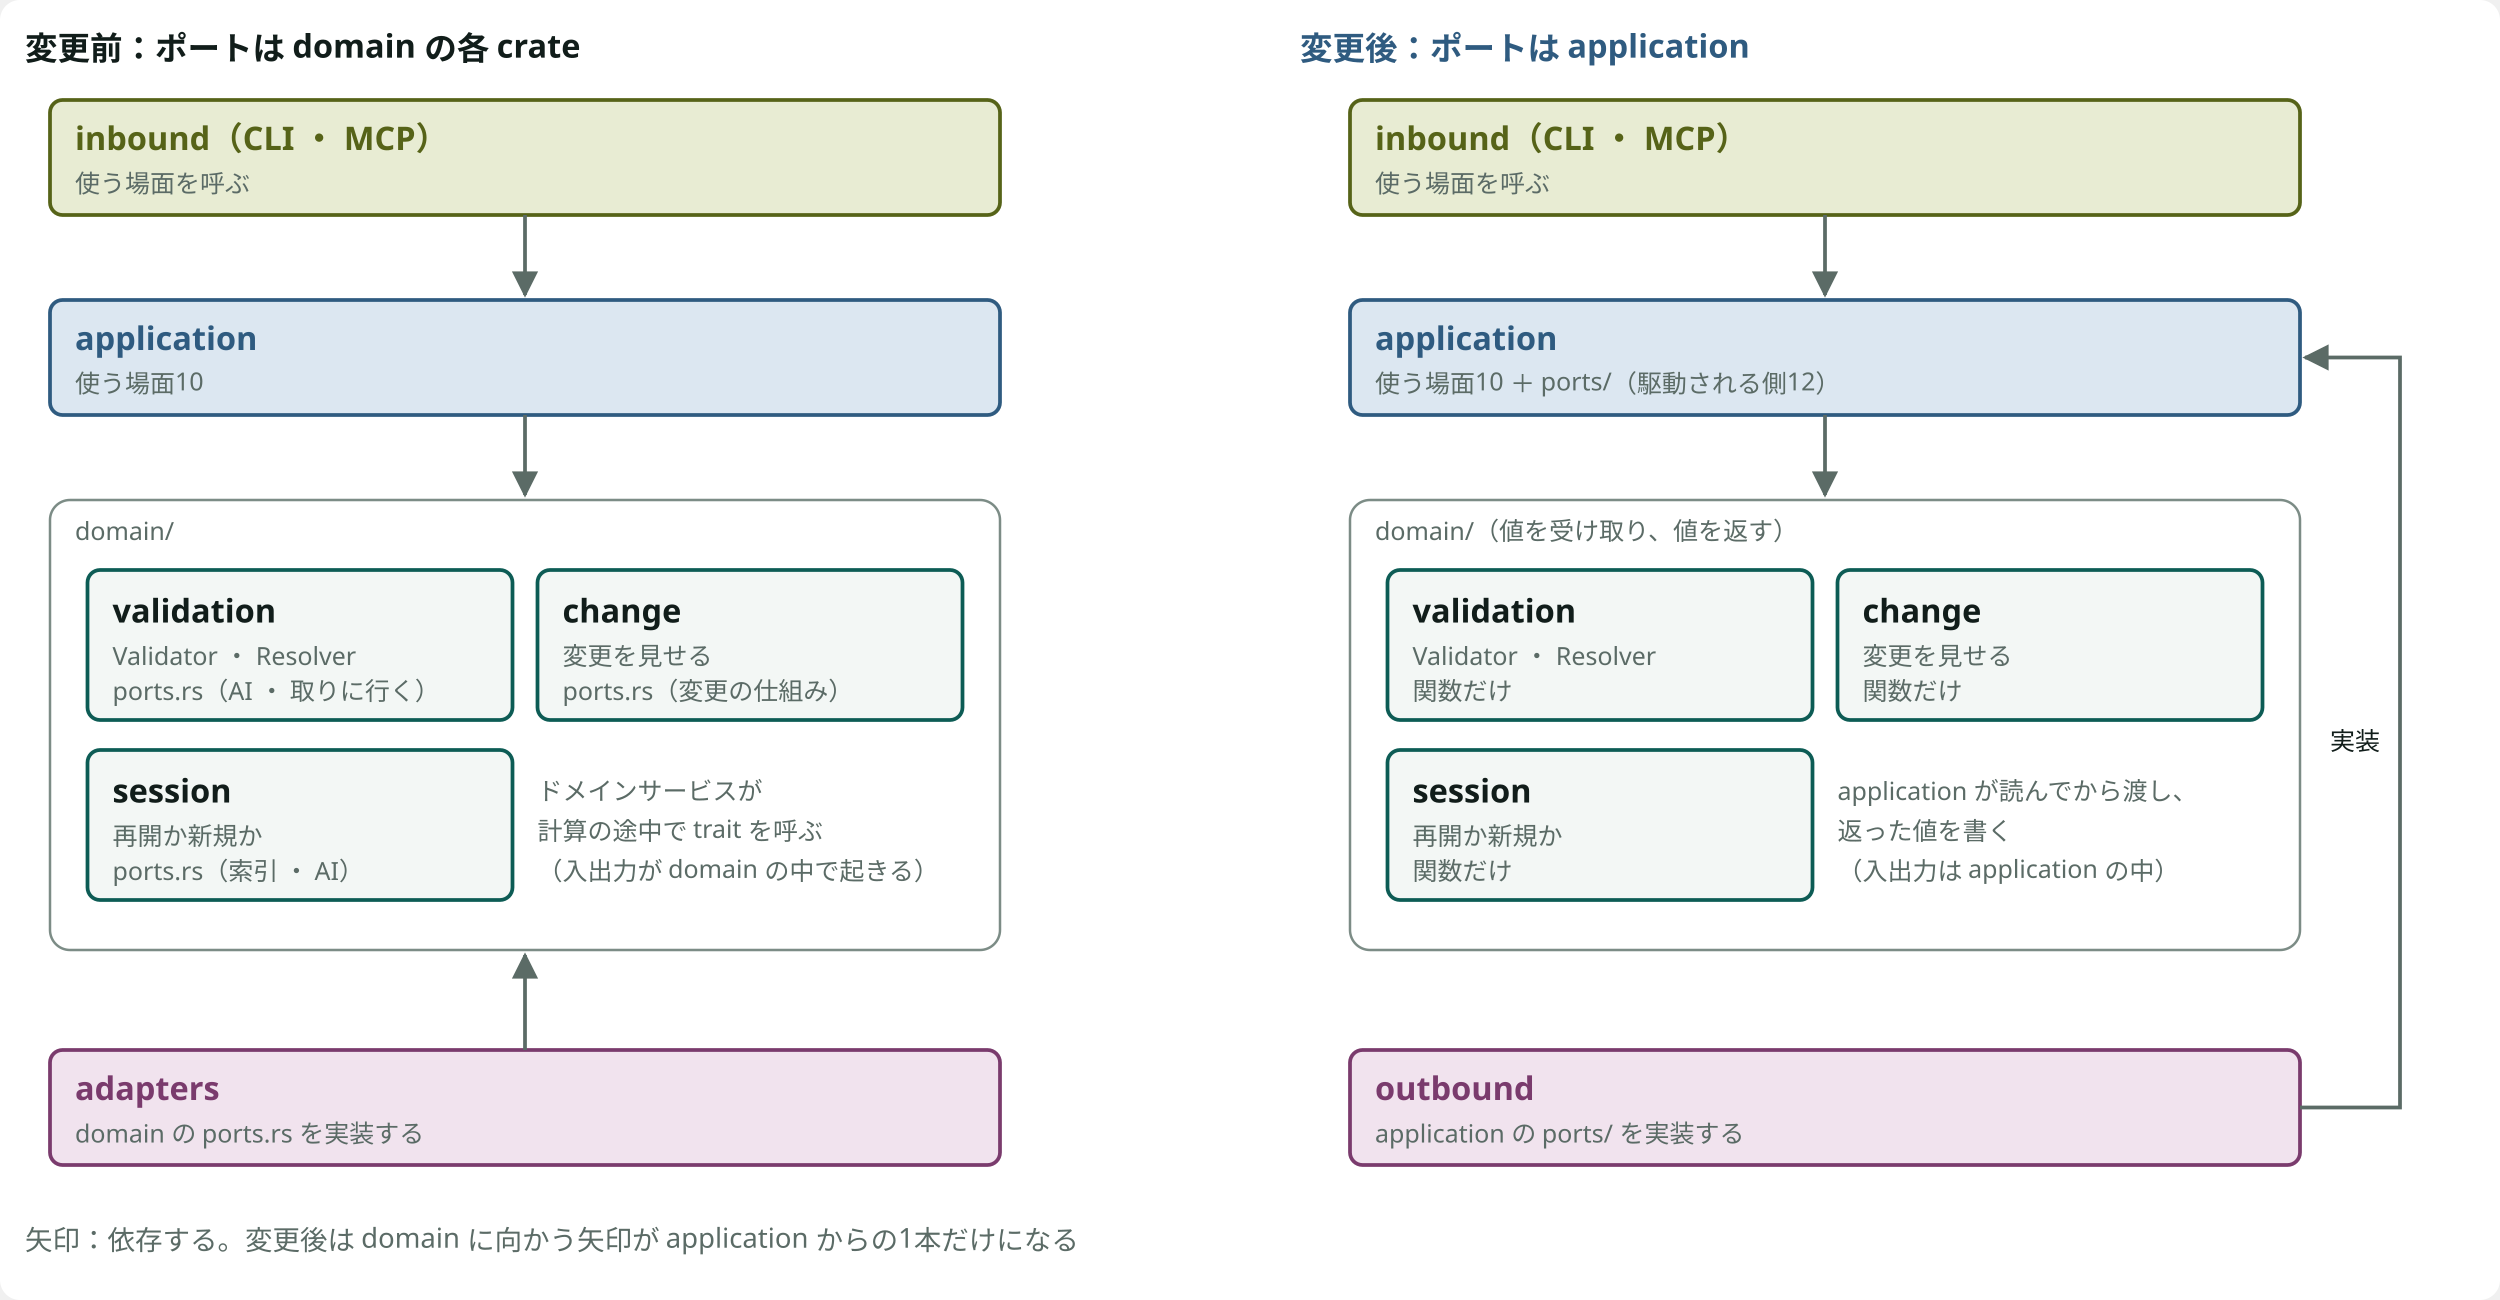
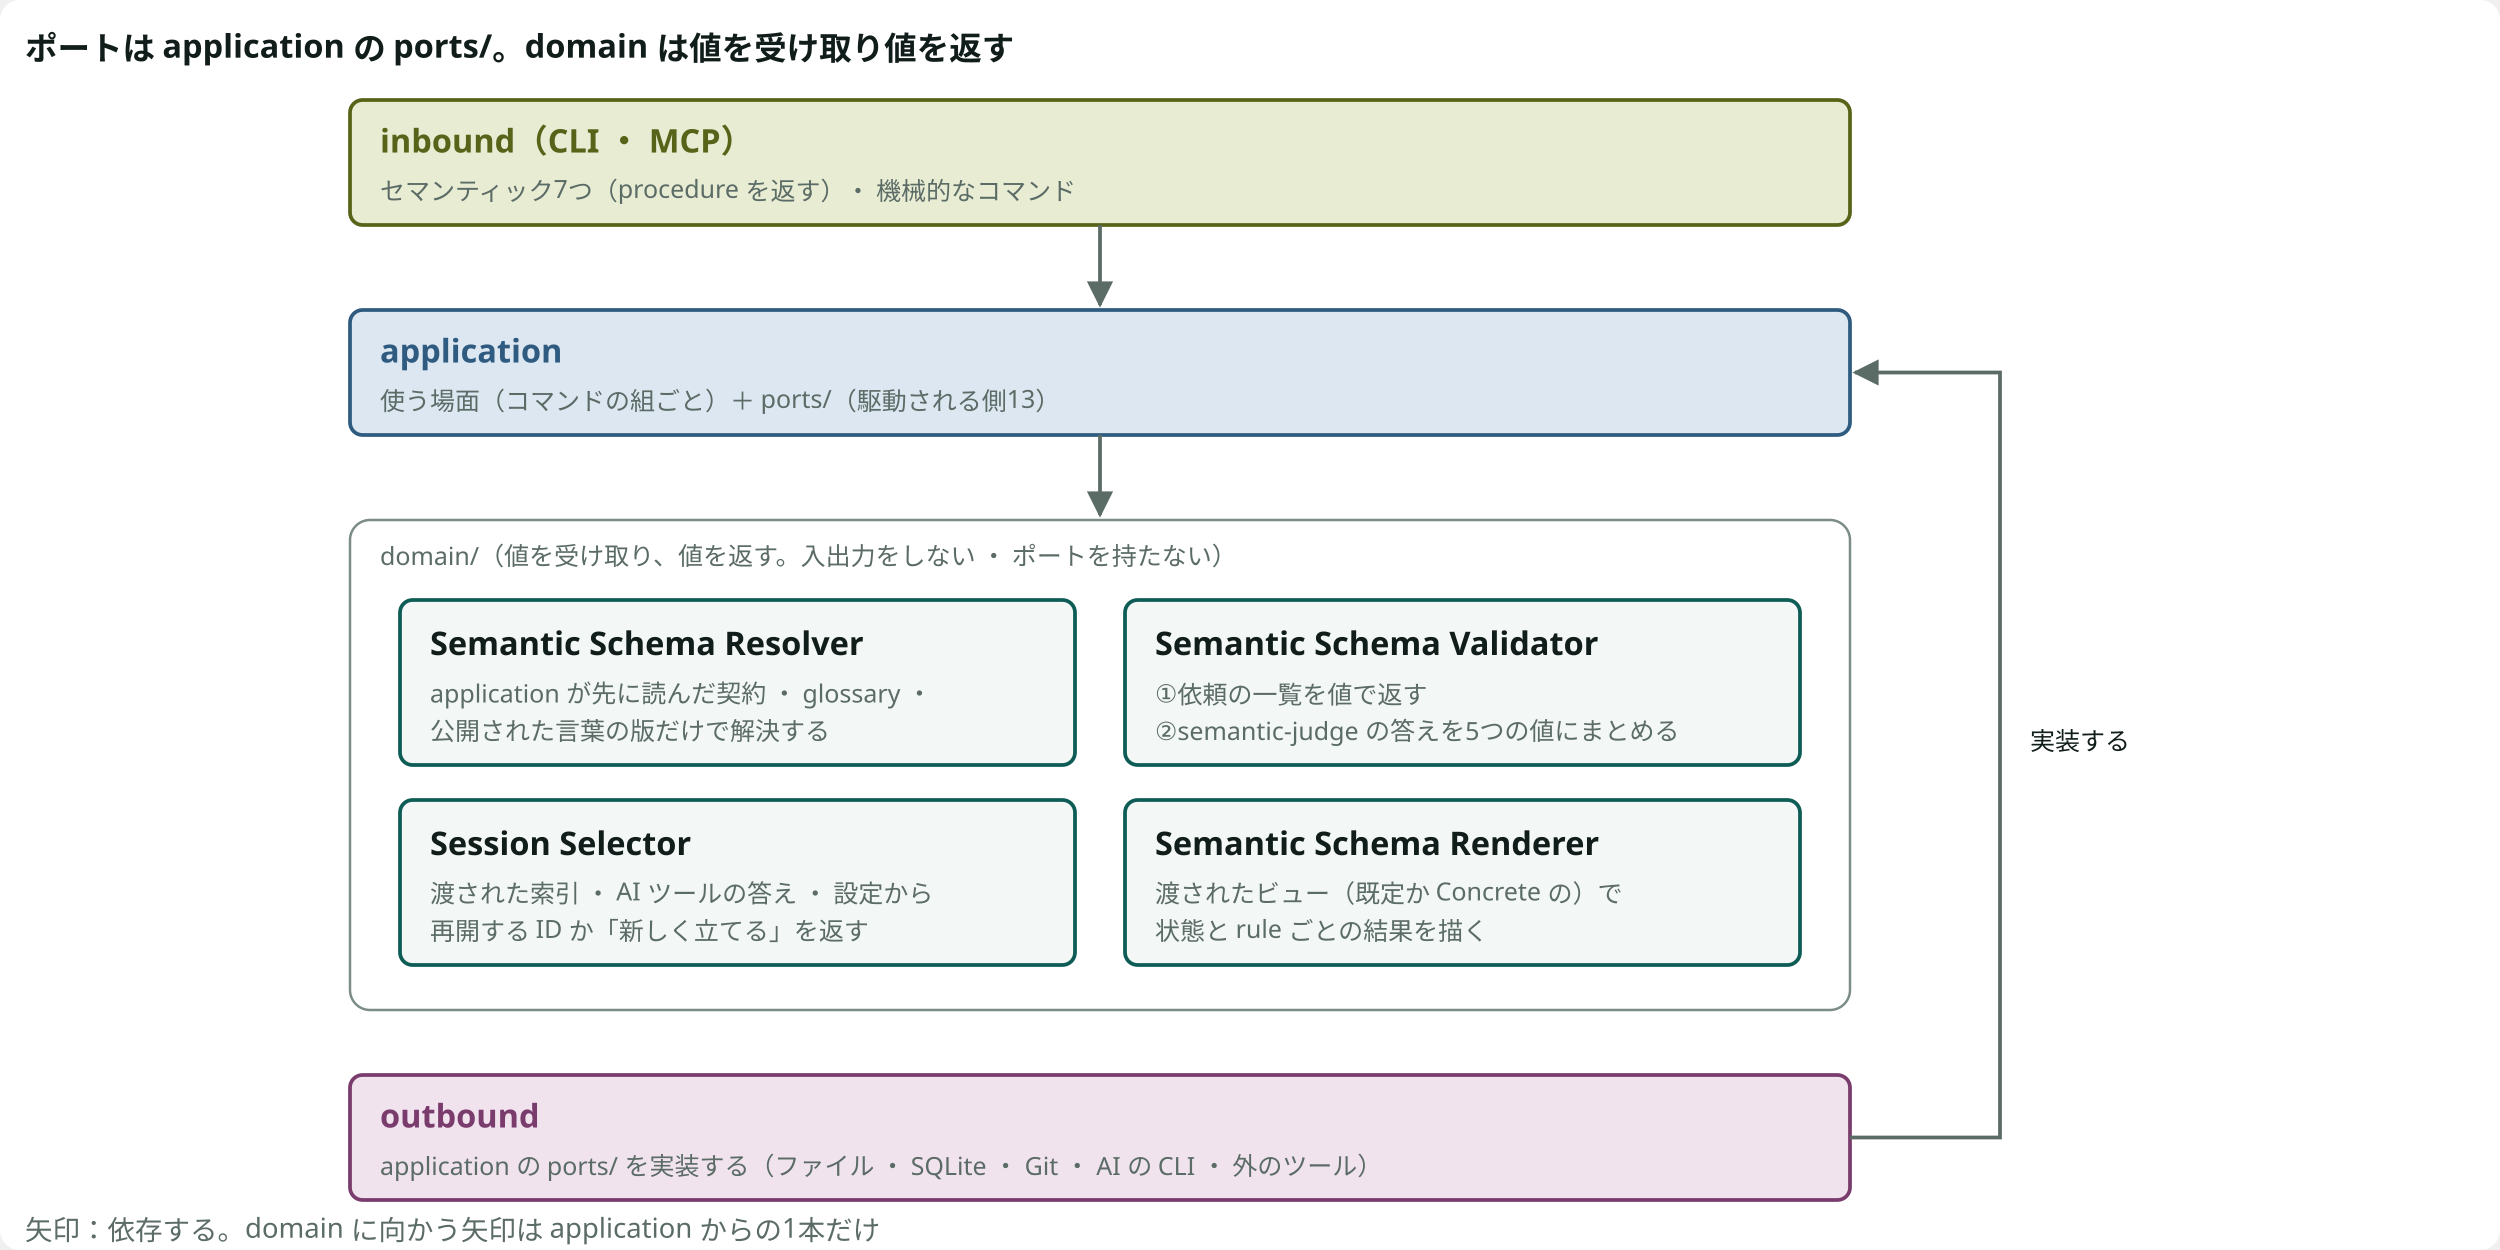
- <svg viewBox="0 0 1000 520" style="min-width:900px" role="img" aria-label="ポートの置き場所の変更前と変更後" class="dsvg">
-   <style data-dsvg="dark">.dsvg .canvas{fill:var(--dsvg-area-fill,#FFFFFF)}.dsvg .title{fill:var(--dsvg-ink,#111D1A);font-size:13px;font-weight:700}.dsvg .title.kind-2{fill:var(--dsvg-kind-2,#2F5B80);font-size:13px;font-weight:700}.dsvg .box.kind-3{fill:var(--dsvg-kind-3-bg,#E8ECD3);stroke:var(--dsvg-kind-3,#566318)}.dsvg .title.kind-3{fill:var(--dsvg-kind-3,#566318);font-size:13px;font-weight:700}.dsvg .note.small{fill:var(--dsvg-ink-soft,#5B6B66);font-size:10px}.dsvg .box.kind-2{fill:var(--dsvg-kind-2-bg,#DCE7F1);stroke:var(--dsvg-kind-2,#2F5B80)}.dsvg .area{fill:var(--dsvg-area-fill,#FFFFFF);stroke:var(--dsvg-line,#7C8C86)}.dsvg .box{fill:var(--dsvg-box-fill,#F3F7F5);stroke:var(--dsvg-accent,#0D5C55)}.dsvg .box.kind-1{fill:var(--dsvg-kind-1-bg,#F1E3EE);stroke:var(--dsvg-kind-1,#7A3B6D)}.dsvg .title.kind-1{fill:var(--dsvg-kind-1,#7A3B6D);font-size:13px;font-weight:700}.dsvg .flow{stroke:var(--dsvg-ink-soft,#5B6B66)}.dsvg .label.small{fill:var(--dsvg-ink,#111D1A);font-size:10px}.dsvg .note{fill:var(--dsvg-ink-soft,#5B6B66);font-size:11px}.dsvg #dsvg-d14dce12-arrow-5B6B66 path{fill:var(--dsvg-ink-soft,#5B6B66)}@media (prefers-color-scheme:dark){:root:not([data-theme="light"]) .dsvg,.dsvg:root:not([data-theme="light"]){--dsvg-area-fill:#22302D;--dsvg-ink:#E6EEEB;--dsvg-kind-2:#8FB8DE;--dsvg-kind-3-bg:#262A18;--dsvg-kind-3:#BACB78;--dsvg-ink-soft:#9DADA8;--dsvg-kind-2-bg:#182A3A;--dsvg-line:#62756F;--dsvg-box-fill:#16211E;--dsvg-accent:#6CC9B8;--dsvg-kind-1-bg:#2E1F2B;--dsvg-kind-1:#D094C2}}:root[data-theme="dark"] .dsvg{--dsvg-area-fill:#22302D;--dsvg-ink:#E6EEEB;--dsvg-kind-2:#8FB8DE;--dsvg-kind-3-bg:#262A18;--dsvg-kind-3:#BACB78;--dsvg-ink-soft:#9DADA8;--dsvg-kind-2-bg:#182A3A;--dsvg-line:#62756F;--dsvg-box-fill:#16211E;--dsvg-accent:#6CC9B8;--dsvg-kind-1-bg:#2E1F2B;--dsvg-kind-1:#D094C2}</style>
+ <svg viewBox="0 0 1000 500" style="min-width:860px" role="img" aria-label="ポートの置き場所" class="dsvg">
+   <style data-dsvg="dark">.dsvg .canvas{fill:var(--dsvg-area-fill,#FFFFFF)}.dsvg .title{fill:var(--dsvg-ink,#111D1A);font-size:13px;font-weight:700}.dsvg .box.kind-3{fill:var(--dsvg-kind-3-bg,#E8ECD3);stroke:var(--dsvg-kind-3,#566318)}.dsvg .title.kind-3{fill:var(--dsvg-kind-3,#566318);font-size:13px;font-weight:700}.dsvg .note.small{fill:var(--dsvg-ink-soft,#5B6B66);font-size:10px}.dsvg .box.kind-2{fill:var(--dsvg-kind-2-bg,#DCE7F1);stroke:var(--dsvg-kind-2,#2F5B80)}.dsvg .title.kind-2{fill:var(--dsvg-kind-2,#2F5B80);font-size:13px;font-weight:700}.dsvg .area{fill:var(--dsvg-area-fill,#FFFFFF);stroke:var(--dsvg-line,#7C8C86)}.dsvg .box{fill:var(--dsvg-box-fill,#F3F7F5);stroke:var(--dsvg-accent,#0D5C55)}.dsvg .box.kind-1{fill:var(--dsvg-kind-1-bg,#F1E3EE);stroke:var(--dsvg-kind-1,#7A3B6D)}.dsvg .title.kind-1{fill:var(--dsvg-kind-1,#7A3B6D);font-size:13px;font-weight:700}.dsvg .flow{stroke:var(--dsvg-ink-soft,#5B6B66)}.dsvg .label.small{fill:var(--dsvg-ink,#111D1A);font-size:10px}.dsvg .note{fill:var(--dsvg-ink-soft,#5B6B66);font-size:11px}.dsvg #dsvg-a8477492-arrow-5B6B66 path{fill:var(--dsvg-ink-soft,#5B6B66)}@media (prefers-color-scheme:dark){:root:not([data-theme="light"]) .dsvg,.dsvg:root:not([data-theme="light"]){--dsvg-area-fill:#22302D;--dsvg-ink:#E6EEEB;--dsvg-kind-3-bg:#262A18;--dsvg-kind-3:#BACB78;--dsvg-ink-soft:#9DADA8;--dsvg-kind-2-bg:#182A3A;--dsvg-kind-2:#8FB8DE;--dsvg-line:#62756F;--dsvg-box-fill:#16211E;--dsvg-accent:#6CC9B8;--dsvg-kind-1-bg:#2E1F2B;--dsvg-kind-1:#D094C2}}:root[data-theme="dark"] .dsvg{--dsvg-area-fill:#22302D;--dsvg-ink:#E6EEEB;--dsvg-kind-3-bg:#262A18;--dsvg-kind-3:#BACB78;--dsvg-ink-soft:#9DADA8;--dsvg-kind-2-bg:#182A3A;--dsvg-kind-2:#8FB8DE;--dsvg-line:#62756F;--dsvg-box-fill:#16211E;--dsvg-accent:#6CC9B8;--dsvg-kind-1-bg:#2E1F2B;--dsvg-kind-1:#D094C2}</style>
  <defs data-dsvg="marker">
-     <marker id="dsvg-d14dce12-arrow-5B6B66" viewBox="0 0 10 10" refX="9" refY="5" markerWidth="7" markerHeight="7" orient="auto-start-reverse">
+     <marker id="dsvg-a8477492-arrow-5B6B66" viewBox="0 0 10 10" refX="9" refY="5" markerWidth="7" markerHeight="7" orient="auto-start-reverse">
      <path d="M0,0 L10,5 L0,10 z" fill="#5B6B66" />
    </marker>
  </defs>
-   <rect data-dsvg="canvas" class="canvas" x="0.0" y="0.0" width="1000.0" height="520.0" fill="#FFFFFF" rx="8" />
-   <text class="title" x="10" y="24" font-family="Noto Sans JP, Hiragino Kaku Gothic ProN, sans-serif" font-size="13" font-weight="700" fill="#111D1A">変更前：ポートは domain の各 crate</text>
-   <text class="title kind-2" x="520" y="24" font-family="Noto Sans JP, Hiragino Kaku Gothic ProN, sans-serif" font-size="13" font-weight="700" fill="#2F5B80">変更後：ポートは application</text>
-   <rect class="box kind-3" x="20" y="40" width="380" height="46" fill="#E8ECD3" stroke="#566318" stroke-width="1.5" rx="5" />
-   <text class="title kind-3" x="30" y="60" font-family="Noto Sans JP, Hiragino Kaku Gothic ProN, sans-serif" font-size="13" font-weight="700" fill="#566318">inbound（CLI ・ MCP）</text>
-   <text class="note small" x="30" y="77" font-family="Noto Sans JP, Hiragino Kaku Gothic ProN, sans-serif" font-size="10" fill="#5B6B66">使う場面を呼ぶ</text>
-   <rect class="box kind-2" x="20" y="120" width="380" height="46" fill="#DCE7F1" stroke="#2F5B80" stroke-width="1.5" rx="5" />
-   <text class="title kind-2" x="30" y="140" font-family="Noto Sans JP, Hiragino Kaku Gothic ProN, sans-serif" font-size="13" font-weight="700" fill="#2F5B80">application</text>
-   <text class="note small" x="30" y="157" font-family="Noto Sans JP, Hiragino Kaku Gothic ProN, sans-serif" font-size="10" fill="#5B6B66">使う場面10</text>
-   <rect class="area" x="20" y="200" width="380" height="180" fill="#FFFFFF" stroke="#7C8C86" stroke-width="1" rx="8" />
-   <text class="note small" x="30" y="216" font-family="Noto Sans JP, Hiragino Kaku Gothic ProN, sans-serif" font-size="10" fill="#5B6B66">domain/</text>
-   <rect class="box" x="35" y="228" width="170" height="60" fill="#F3F7F5" stroke="#0D5C55" stroke-width="1.5" rx="5" />
-   <text class="title" x="45" y="249" font-family="Noto Sans JP, Hiragino Kaku Gothic ProN, sans-serif" font-size="13" font-weight="700" fill="#111D1A">validation</text>
-   <text class="note small" x="45" y="266" font-family="Noto Sans JP, Hiragino Kaku Gothic ProN, sans-serif" font-size="10" fill="#5B6B66">Validator ・ Resolver</text>
-   <text class="note small" x="45" y="280" font-family="Noto Sans JP, Hiragino Kaku Gothic ProN, sans-serif" font-size="10" fill="#5B6B66">ports.rs（AI ・ 取りに行く）</text>
-   <rect class="box" x="215" y="228" width="170" height="60" fill="#F3F7F5" stroke="#0D5C55" stroke-width="1.5" rx="5" />
-   <text class="title" x="225" y="249" font-family="Noto Sans JP, Hiragino Kaku Gothic ProN, sans-serif" font-size="13" font-weight="700" fill="#111D1A">change</text>
-   <text class="note small" x="225" y="266" font-family="Noto Sans JP, Hiragino Kaku Gothic ProN, sans-serif" font-size="10" fill="#5B6B66">変更を見せる</text>
-   <text class="note small" x="225" y="280" font-family="Noto Sans JP, Hiragino Kaku Gothic ProN, sans-serif" font-size="10" fill="#5B6B66">ports.rs（変更の仕組み）</text>
-   <rect class="box" x="35" y="300" width="170" height="60" fill="#F3F7F5" stroke="#0D5C55" stroke-width="1.5" rx="5" />
-   <text class="title" x="45" y="321" font-family="Noto Sans JP, Hiragino Kaku Gothic ProN, sans-serif" font-size="13" font-weight="700" fill="#111D1A">session</text>
-   <text class="note small" x="45" y="338" font-family="Noto Sans JP, Hiragino Kaku Gothic ProN, sans-serif" font-size="10" fill="#5B6B66">再開か新規か</text>
-   <text class="note small" x="45" y="352" font-family="Noto Sans JP, Hiragino Kaku Gothic ProN, sans-serif" font-size="10" fill="#5B6B66">ports.rs（索引 ・ AI）</text>
-   <text class="note small" x="215" y="320" font-family="Noto Sans JP, Hiragino Kaku Gothic ProN, sans-serif" font-size="10" fill="#5B6B66">ドメインサービスが</text>
-   <text class="note small" x="215" y="336" font-family="Noto Sans JP, Hiragino Kaku Gothic ProN, sans-serif" font-size="10" fill="#5B6B66">計算の途中で trait を呼ぶ</text>
-   <text class="note small" x="215" y="352" font-family="Noto Sans JP, Hiragino Kaku Gothic ProN, sans-serif" font-size="10" fill="#5B6B66">（入出力が domain の中で起きる）</text>
-   <rect class="box kind-1" x="20" y="420" width="380" height="46" fill="#F1E3EE" stroke="#7A3B6D" stroke-width="1.5" rx="5" />
-   <text class="title kind-1" x="30" y="440" font-family="Noto Sans JP, Hiragino Kaku Gothic ProN, sans-serif" font-size="13" font-weight="700" fill="#7A3B6D">adapters</text>
-   <text class="note small" x="30" y="457" font-family="Noto Sans JP, Hiragino Kaku Gothic ProN, sans-serif" font-size="10" fill="#5B6B66">domain の ports.rs を実装する</text>
-   <path class="flow" d="M210,86 V118" fill="none" stroke="#5B6B66" stroke-width="1.5" marker-end="url(#dsvg-d14dce12-arrow-5B6B66)" />
-   <path class="flow" d="M210,166 V198" fill="none" stroke="#5B6B66" stroke-width="1.5" marker-end="url(#dsvg-d14dce12-arrow-5B6B66)" />
-   <path class="flow" d="M210,420 V382" fill="none" stroke="#5B6B66" stroke-width="1.5" marker-end="url(#dsvg-d14dce12-arrow-5B6B66)" />
-   <rect class="box kind-3" x="540" y="40" width="380" height="46" fill="#E8ECD3" stroke="#566318" stroke-width="1.5" rx="5" />
-   <text class="title kind-3" x="550" y="60" font-family="Noto Sans JP, Hiragino Kaku Gothic ProN, sans-serif" font-size="13" font-weight="700" fill="#566318">inbound（CLI ・ MCP）</text>
-   <text class="note small" x="550" y="77" font-family="Noto Sans JP, Hiragino Kaku Gothic ProN, sans-serif" font-size="10" fill="#5B6B66">使う場面を呼ぶ</text>
-   <rect class="box kind-2" x="540" y="120" width="380" height="46" fill="#DCE7F1" stroke="#2F5B80" stroke-width="1.5" rx="5" />
-   <text class="title kind-2" x="550" y="140" font-family="Noto Sans JP, Hiragino Kaku Gothic ProN, sans-serif" font-size="13" font-weight="700" fill="#2F5B80">application</text>
-   <text class="note small" x="550" y="157" font-family="Noto Sans JP, Hiragino Kaku Gothic ProN, sans-serif" font-size="10" fill="#5B6B66">使う場面10 ＋ ports/（駆動される側12）</text>
-   <rect class="area" x="540" y="200" width="380" height="180" fill="#FFFFFF" stroke="#7C8C86" stroke-width="1" rx="8" />
-   <text class="note small" x="550" y="216" font-family="Noto Sans JP, Hiragino Kaku Gothic ProN, sans-serif" font-size="10" fill="#5B6B66">domain/（値を受け取り、値を返す）</text>
-   <rect class="box" x="555" y="228" width="170" height="60" fill="#F3F7F5" stroke="#0D5C55" stroke-width="1.5" rx="5" />
-   <text class="title" x="565" y="249" font-family="Noto Sans JP, Hiragino Kaku Gothic ProN, sans-serif" font-size="13" font-weight="700" fill="#111D1A">validation</text>
-   <text class="note small" x="565" y="266" font-family="Noto Sans JP, Hiragino Kaku Gothic ProN, sans-serif" font-size="10" fill="#5B6B66">Validator ・ Resolver</text>
-   <text class="note small" x="565" y="280" font-family="Noto Sans JP, Hiragino Kaku Gothic ProN, sans-serif" font-size="10" fill="#5B6B66">関数だけ</text>
-   <rect class="box" x="735" y="228" width="170" height="60" fill="#F3F7F5" stroke="#0D5C55" stroke-width="1.5" rx="5" />
-   <text class="title" x="745" y="249" font-family="Noto Sans JP, Hiragino Kaku Gothic ProN, sans-serif" font-size="13" font-weight="700" fill="#111D1A">change</text>
-   <text class="note small" x="745" y="266" font-family="Noto Sans JP, Hiragino Kaku Gothic ProN, sans-serif" font-size="10" fill="#5B6B66">変更を見せる</text>
-   <text class="note small" x="745" y="280" font-family="Noto Sans JP, Hiragino Kaku Gothic ProN, sans-serif" font-size="10" fill="#5B6B66">関数だけ</text>
-   <rect class="box" x="555" y="300" width="170" height="60" fill="#F3F7F5" stroke="#0D5C55" stroke-width="1.5" rx="5" />
-   <text class="title" x="565" y="321" font-family="Noto Sans JP, Hiragino Kaku Gothic ProN, sans-serif" font-size="13" font-weight="700" fill="#111D1A">session</text>
-   <text class="note small" x="565" y="338" font-family="Noto Sans JP, Hiragino Kaku Gothic ProN, sans-serif" font-size="10" fill="#5B6B66">再開か新規か</text>
-   <text class="note small" x="565" y="352" font-family="Noto Sans JP, Hiragino Kaku Gothic ProN, sans-serif" font-size="10" fill="#5B6B66">関数だけ</text>
-   <text class="note small" x="735" y="320" font-family="Noto Sans JP, Hiragino Kaku Gothic ProN, sans-serif" font-size="10" fill="#5B6B66">application が読んでから渡し、</text>
-   <text class="note small" x="735" y="336" font-family="Noto Sans JP, Hiragino Kaku Gothic ProN, sans-serif" font-size="10" fill="#5B6B66">返った値を書く</text>
-   <text class="note small" x="735" y="352" font-family="Noto Sans JP, Hiragino Kaku Gothic ProN, sans-serif" font-size="10" fill="#5B6B66">（入出力は application の中）</text>
-   <rect class="box kind-1" x="540" y="420" width="380" height="46" fill="#F1E3EE" stroke="#7A3B6D" stroke-width="1.5" rx="5" />
-   <text class="title kind-1" x="550" y="440" font-family="Noto Sans JP, Hiragino Kaku Gothic ProN, sans-serif" font-size="13" font-weight="700" fill="#7A3B6D">outbound</text>
-   <text class="note small" x="550" y="457" font-family="Noto Sans JP, Hiragino Kaku Gothic ProN, sans-serif" font-size="10" fill="#5B6B66">application の ports/ を実装する</text>
-   <path class="flow" d="M730,86 V118" fill="none" stroke="#5B6B66" stroke-width="1.5" marker-end="url(#dsvg-d14dce12-arrow-5B6B66)" />
-   <path class="flow" d="M730,166 V198" fill="none" stroke="#5B6B66" stroke-width="1.5" marker-end="url(#dsvg-d14dce12-arrow-5B6B66)" />
-   <path class="flow" d="M920,443 H960 V143 H922" fill="none" stroke="#5B6B66" stroke-width="1.5" marker-end="url(#dsvg-d14dce12-arrow-5B6B66)" />
-   <text class="label small" x="932" y="300" font-family="Noto Sans JP, Hiragino Kaku Gothic ProN, sans-serif" font-size="10" fill="#111D1A">実装</text>
-   <text class="note" x="10" y="500" font-family="Noto Sans JP, Hiragino Kaku Gothic ProN, sans-serif" font-size="11" fill="#5B6B66">矢印：依存する。変更後は domain に向かう矢印が application からの1本だけになる</text>
+   <rect data-dsvg="canvas" class="canvas" x="0.0" y="0.0" width="1000.0" height="500.0" fill="#FFFFFF" rx="8" />
+   <text class="title" x="10" y="24" font-family="Noto Sans JP, Hiragino Kaku Gothic ProN, sans-serif" font-size="13" font-weight="700" fill="#111D1A">ポートは application の ports/。domain は値を受け取り値を返す</text>
+   <rect class="box kind-3" x="140" y="40" width="600" height="50" fill="#E8ECD3" stroke="#566318" stroke-width="1.5" rx="5" />
+   <text class="title kind-3" x="152" y="61" font-family="Noto Sans JP, Hiragino Kaku Gothic ProN, sans-serif" font-size="13" font-weight="700" fill="#566318">inbound（CLI ・ MCP）</text>
+   <text class="note small" x="152" y="80" font-family="Noto Sans JP, Hiragino Kaku Gothic ProN, sans-serif" font-size="10" fill="#5B6B66">セマンティック7つ（procedure を返す）・ 機械的なコマンド</text>
+   <rect class="box kind-2" x="140" y="124" width="600" height="50" fill="#DCE7F1" stroke="#2F5B80" stroke-width="1.5" rx="5" />
+   <text class="title kind-2" x="152" y="145" font-family="Noto Sans JP, Hiragino Kaku Gothic ProN, sans-serif" font-size="13" font-weight="700" fill="#2F5B80">application</text>
+   <text class="note small" x="152" y="164" font-family="Noto Sans JP, Hiragino Kaku Gothic ProN, sans-serif" font-size="10" fill="#5B6B66">使う場面（コマンドの組ごと）＋ ports/（駆動される側13）</text>
+   <rect class="area" x="140" y="208" width="600" height="196" fill="#FFFFFF" stroke="#7C8C86" stroke-width="1" rx="8" />
+   <text class="note small" x="152" y="226" font-family="Noto Sans JP, Hiragino Kaku Gothic ProN, sans-serif" font-size="10" fill="#5B6B66">domain/（値を受け取り、値を返す。入出力をしない ・ ポートを持たない）</text>
+   <rect class="box" x="160" y="240" width="270" height="66" fill="#F3F7F5" stroke="#0D5C55" stroke-width="1.5" rx="5" />
+   <text class="title" x="172" y="262" font-family="Noto Sans JP, Hiragino Kaku Gothic ProN, sans-serif" font-size="13" font-weight="700" fill="#111D1A">Semantic Schema Resolver</text>
+   <text class="note small" x="172" y="281" font-family="Noto Sans JP, Hiragino Kaku Gothic ProN, sans-serif" font-size="10" fill="#5B6B66">application が先に読んだ契約 ・ glossary ・</text>
+   <text class="note small" x="172" y="296" font-family="Noto Sans JP, Hiragino Kaku Gothic ProN, sans-serif" font-size="10" fill="#5B6B66">公開された言葉の版だけで解決する</text>
+   <rect class="box" x="450" y="240" width="270" height="66" fill="#F3F7F5" stroke="#0D5C55" stroke-width="1.5" rx="5" />
+   <text class="title" x="462" y="262" font-family="Noto Sans JP, Hiragino Kaku Gothic ProN, sans-serif" font-size="13" font-weight="700" fill="#111D1A">Semantic Schema Validator</text>
+   <text class="note small" x="462" y="281" font-family="Noto Sans JP, Hiragino Kaku Gothic ProN, sans-serif" font-size="10" fill="#5B6B66">①依頼の一覧を値で返す</text>
+   <text class="note small" x="462" y="296" font-family="Noto Sans JP, Hiragino Kaku Gothic ProN, sans-serif" font-size="10" fill="#5B6B66">②semantic-judge の答えを5つの値にまとめる</text>
+   <rect class="box" x="160" y="320" width="270" height="66" fill="#F3F7F5" stroke="#0D5C55" stroke-width="1.5" rx="5" />
+   <text class="title" x="172" y="342" font-family="Noto Sans JP, Hiragino Kaku Gothic ProN, sans-serif" font-size="13" font-weight="700" fill="#111D1A">Session Selector</text>
+   <text class="note small" x="172" y="361" font-family="Noto Sans JP, Hiragino Kaku Gothic ProN, sans-serif" font-size="10" fill="#5B6B66">渡された索引 ・ AI ツールの答え ・ 設定から</text>
+   <text class="note small" x="172" y="376" font-family="Noto Sans JP, Hiragino Kaku Gothic ProN, sans-serif" font-size="10" fill="#5B6B66">再開する ID か「新しく立てる」を返す</text>
+   <rect class="box" x="450" y="320" width="270" height="66" fill="#F3F7F5" stroke="#0D5C55" stroke-width="1.5" rx="5" />
+   <text class="title" x="462" y="342" font-family="Noto Sans JP, Hiragino Kaku Gothic ProN, sans-serif" font-size="13" font-weight="700" fill="#111D1A">Semantic Schema Renderer</text>
+   <text class="note small" x="462" y="361" font-family="Noto Sans JP, Hiragino Kaku Gothic ProN, sans-serif" font-size="10" fill="#5B6B66">渡されたビュー（既定か Concrete の）で</text>
+   <text class="note small" x="462" y="376" font-family="Noto Sans JP, Hiragino Kaku Gothic ProN, sans-serif" font-size="10" fill="#5B6B66">状態と rule ごとの結果を描く</text>
+   <rect class="box kind-1" x="140" y="430" width="600" height="50" fill="#F1E3EE" stroke="#7A3B6D" stroke-width="1.5" rx="5" />
+   <text class="title kind-1" x="152" y="451" font-family="Noto Sans JP, Hiragino Kaku Gothic ProN, sans-serif" font-size="13" font-weight="700" fill="#7A3B6D">outbound</text>
+   <text class="note small" x="152" y="470" font-family="Noto Sans JP, Hiragino Kaku Gothic ProN, sans-serif" font-size="10" fill="#5B6B66">application の ports/ を実装する（ファイル ・ SQLite ・ Git ・ AI の CLI ・ 外のツール）</text>
+   <path class="flow" d="M440,90 V122" fill="none" stroke="#5B6B66" stroke-width="1.5" marker-end="url(#dsvg-a8477492-arrow-5B6B66)" />
+   <path class="flow" d="M440,174 V206" fill="none" stroke="#5B6B66" stroke-width="1.5" marker-end="url(#dsvg-a8477492-arrow-5B6B66)" />
+   <path class="flow" d="M740,455 H800 V149 H742" fill="none" stroke="#5B6B66" stroke-width="1.5" marker-end="url(#dsvg-a8477492-arrow-5B6B66)" />
+   <text class="label small" x="812" y="300" font-family="Noto Sans JP, Hiragino Kaku Gothic ProN, sans-serif" font-size="10" fill="#111D1A">実装する</text>
+   <text class="note" x="10" y="496" font-family="Noto Sans JP, Hiragino Kaku Gothic ProN, sans-serif" font-size="11" fill="#5B6B66">矢印：依存する。domain に向かう矢印は application からの1本だけ</text>
</svg>
